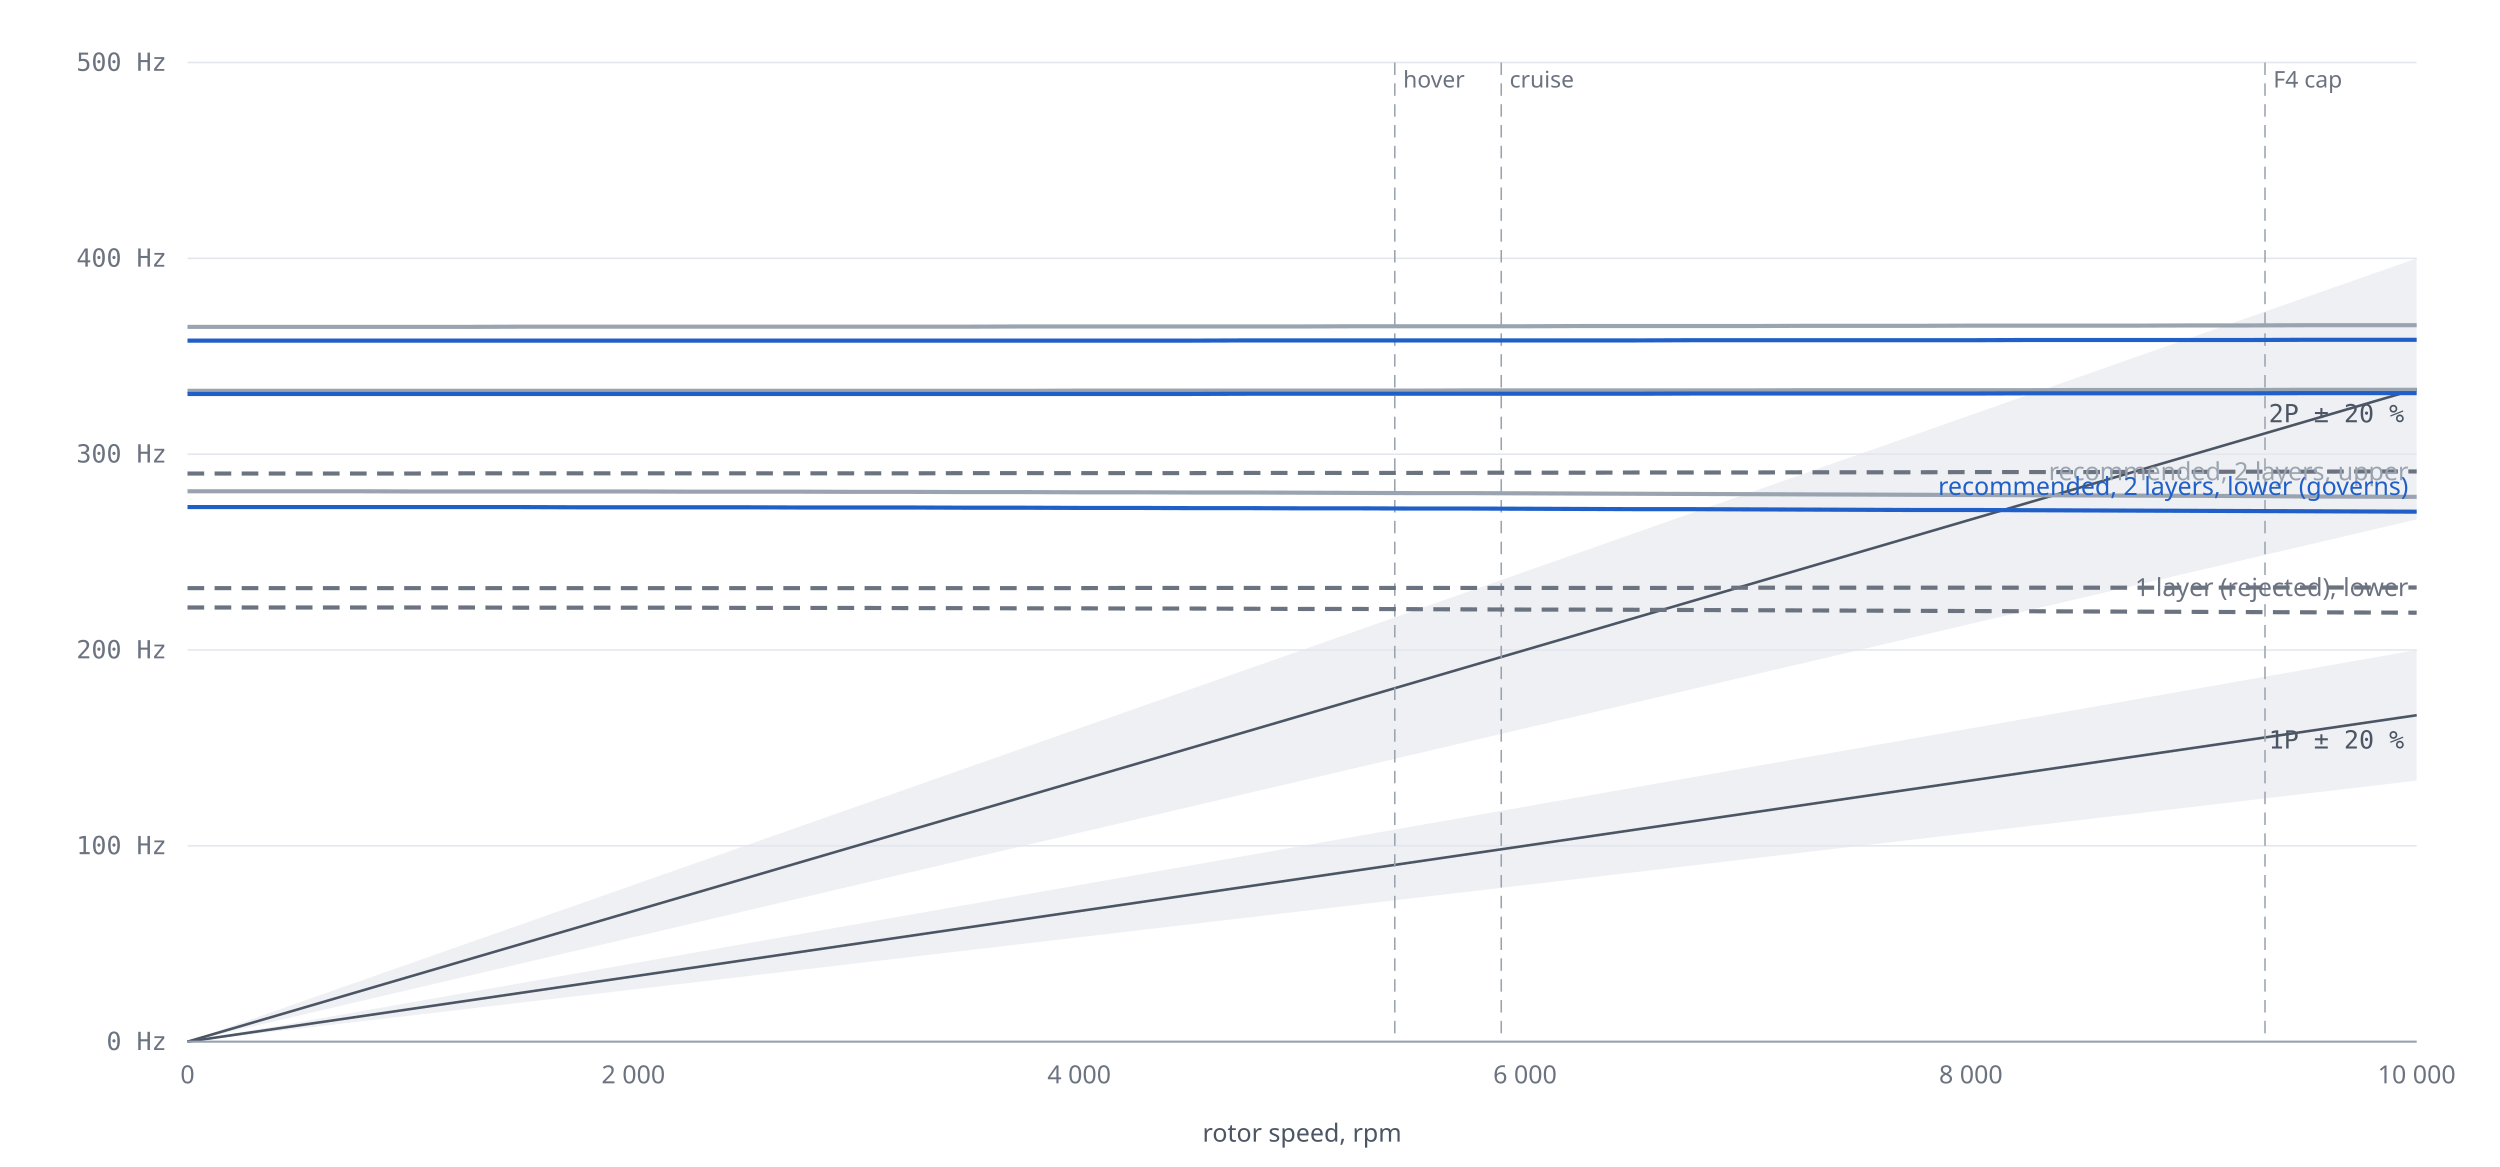
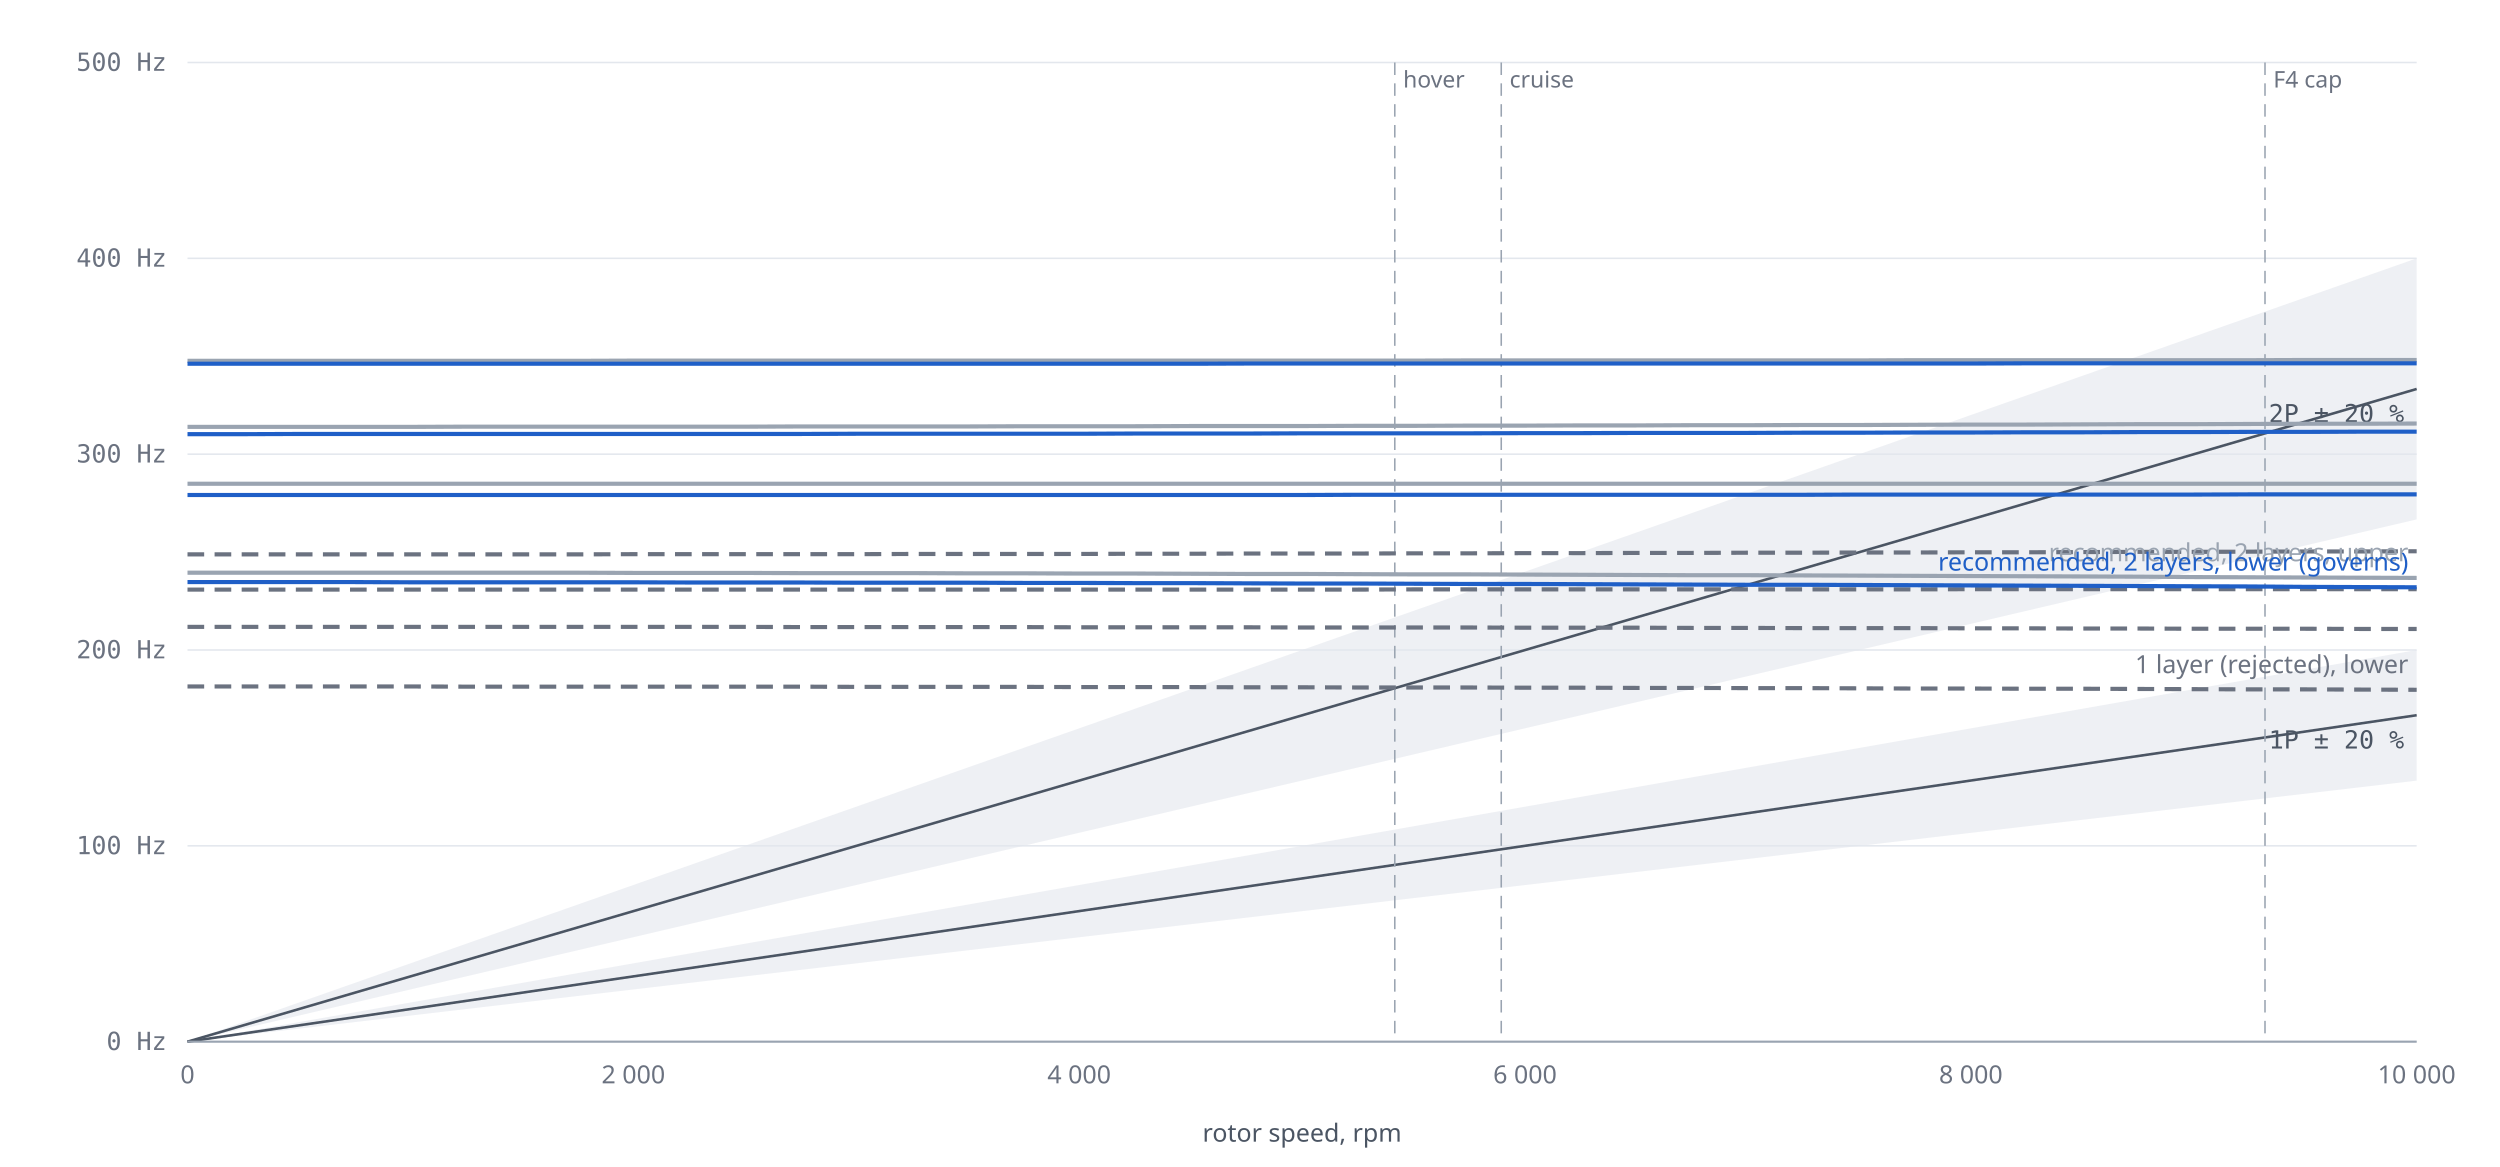
<svg xmlns="http://www.w3.org/2000/svg" viewBox="0 0 1200 560" font-family="IBM Plex Sans, system-ui, sans-serif">
  <polygon points="90.0,500.0 1160.0,312.0 1160.0,374.7 90.0,500.0" fill="#E2E6EC" fill-opacity="0.6" stroke="none" />
  <polygon points="90.0,500.0 1160.0,124.0 1160.0,249.3 90.0,500.0" fill="#E2E6EC" fill-opacity="0.6" stroke="none" />
  <line x1="90" y1="500.0" x2="1160" y2="500.0" stroke="#E3E7ED" stroke-width="0.75" />
  <text x="80" y="504.0" font-size="12" font-family="IBM Plex Mono, monospace" fill="#6B7280" text-anchor="end">0 Hz</text>
  <line x1="90" y1="406.0" x2="1160" y2="406.0" stroke="#E3E7ED" stroke-width="0.75" />
  <text x="80" y="410.0" font-size="12" font-family="IBM Plex Mono, monospace" fill="#6B7280" text-anchor="end">100 Hz</text>
  <line x1="90" y1="312.0" x2="1160" y2="312.0" stroke="#E3E7ED" stroke-width="0.75" />
  <text x="80" y="316.0" font-size="12" font-family="IBM Plex Mono, monospace" fill="#6B7280" text-anchor="end">200 Hz</text>
  <line x1="90" y1="218.0" x2="1160" y2="218.0" stroke="#E3E7ED" stroke-width="0.75" />
  <text x="80" y="222.0" font-size="12" font-family="IBM Plex Mono, monospace" fill="#6B7280" text-anchor="end">300 Hz</text>
  <line x1="90" y1="124.0" x2="1160" y2="124.0" stroke="#E3E7ED" stroke-width="0.75" />
  <text x="80" y="128.0" font-size="12" font-family="IBM Plex Mono, monospace" fill="#6B7280" text-anchor="end">400 Hz</text>
  <line x1="90" y1="30.0" x2="1160" y2="30.0" stroke="#E3E7ED" stroke-width="0.75" />
  <text x="80" y="34.0" font-size="12" font-family="IBM Plex Mono, monospace" fill="#6B7280" text-anchor="end">500 Hz</text>
  <text x="90.0" y="520" font-size="12" font-family="IBM Plex Mono  monospace" fill="#6B7280" text-anchor="middle">0</text>
  <text x="304.0" y="520" font-size="12" font-family="IBM Plex Mono  monospace" fill="#6B7280" text-anchor="middle">2 000</text>
  <text x="518.0" y="520" font-size="12" font-family="IBM Plex Mono  monospace" fill="#6B7280" text-anchor="middle">4 000</text>
  <text x="732.0" y="520" font-size="12" font-family="IBM Plex Mono  monospace" fill="#6B7280" text-anchor="middle">6 000</text>
  <text x="946.0" y="520" font-size="12" font-family="IBM Plex Mono  monospace" fill="#6B7280" text-anchor="middle">8 000</text>
  <text x="1160.0" y="520" font-size="12" font-family="IBM Plex Mono  monospace" fill="#6B7280" text-anchor="middle">10 000</text>
  <text x="625.0" y="548" font-size="12" fill="#4B5563" text-anchor="middle">rotor speed, rpm</text>
  <line x1="90.0" y1="500.0" x2="1160.0" y2="343.3" stroke="#4B5563" stroke-width="1.25" />
  <text x="1154.0" y="359.3" font-size="12" font-family="IBM Plex Mono, monospace" fill="#4B5563" text-anchor="end">1P ± 20 %</text>
  <line x1="90.0" y1="500.0" x2="1160.0" y2="186.7" stroke="#4B5563" stroke-width="1.25" />
  <text x="1154.0" y="202.7" font-size="12" font-family="IBM Plex Mono, monospace" fill="#4B5563" text-anchor="end">2P ± 20 %</text>
  <line x1="669.5" y1="30" x2="669.5" y2="500" stroke="#9AA4B1" stroke-width="0.75" stroke-dasharray="6 4" />
  <text x="673.5" y="42" font-size="11" fill="#6B7280">hover</text>
  <line x1="720.6" y1="30" x2="720.6" y2="500" stroke="#9AA4B1" stroke-width="0.75" stroke-dasharray="6 4" />
  <text x="724.6" y="42" font-size="11" fill="#6B7280">cruise</text>
  <line x1="1087.2" y1="30" x2="1087.2" y2="500" stroke="#9AA4B1" stroke-width="0.75" stroke-dasharray="6 4" />
  <text x="1091.2" y="42" font-size="11" fill="#6B7280">F4 cap</text>
-   <polyline points="90.0,291.6 116.8,291.6 143.5,291.6 170.2,291.6 197.0,291.6 223.8,291.6 250.5,291.7 277.2,291.7 304.0,291.7 330.8,291.7 357.5,291.8 384.2,291.8 411.0,291.8 437.8,291.9 464.5,291.9 491.2,292.0 518.0,292.0 544.8,292.1 571.5,292.1 598.2,292.2 625.0,292.3 651.8,292.3 678.5,292.4 705.2,292.5 732.0,292.6 758.8,292.6 785.5,292.7 812.2,292.8 839.0,292.9 865.8,293.0 892.5,293.1 919.2,293.2 946.0,293.3 972.8,293.4 999.5,293.5 1026.2,293.6 1053.0,293.7 1079.8,293.8 1106.5,293.9 1133.2,294.0 1160.0,294.1" fill="none" stroke="#6B7280" stroke-width="2" stroke-dasharray="8 5" />
-   <polyline points="90.0,282.3 116.8,282.3 143.5,282.3 170.2,282.3 197.0,282.3 223.8,282.3 250.5,282.3 277.2,282.3 304.0,282.3 330.8,282.3 357.5,282.3 384.2,282.3 411.0,282.3 437.8,282.3 464.5,282.3 491.2,282.3 518.0,282.3 544.8,282.2 571.5,282.2 598.2,282.2 625.0,282.2 651.8,282.2 678.5,282.2 705.2,282.2 732.0,282.2 758.8,282.2 785.5,282.2 812.2,282.2 839.0,282.1 865.8,282.1 892.5,282.1 919.2,282.1 946.0,282.1 972.8,282.1 999.5,282.1 1026.2,282.1 1053.0,282.1 1079.8,282.0 1106.5,282.0 1133.2,282.0 1160.0,282.0" fill="none" stroke="#6B7280" stroke-width="2" stroke-dasharray="8 5" />
-   <polyline points="90.0,227.3 116.8,227.3 143.5,227.3 170.2,227.3 197.0,227.3 223.8,227.2 250.5,227.2 277.2,227.2 304.0,227.2 330.8,227.2 357.5,227.2 384.2,227.2 411.0,227.2 437.8,227.2 464.5,227.1 491.2,227.1 518.0,227.1 544.8,227.1 571.5,227.1 598.2,227.0 625.0,227.0 651.8,227.0 678.5,227.0 705.2,226.9 732.0,226.9 758.8,226.9 785.5,226.8 812.2,226.8 839.0,226.8 865.8,226.7 892.5,226.7 919.2,226.7 946.0,226.6 972.8,226.6 999.5,226.6 1026.2,226.5 1053.0,226.5 1079.8,226.4 1106.5,226.4 1133.2,226.3 1160.0,226.3" fill="none" stroke="#6B7280" stroke-width="2" stroke-dasharray="8 5" />
-   <text x="1156" y="286.1" font-size="12" fill="#6B7280" text-anchor="end">1 layer (rejected), lower</text>
-   <polyline points="90.0,235.8 116.8,235.8 143.5,235.8 170.2,235.8 197.0,235.9 223.8,235.9 250.5,235.9 277.2,235.9 304.0,235.9 330.8,236.0 357.5,236.0 384.2,236.0 411.0,236.1 437.8,236.1 464.5,236.2 491.2,236.2 518.0,236.3 544.8,236.3 571.5,236.4 598.2,236.4 625.0,236.5 651.8,236.6 678.5,236.7 705.2,236.7 732.0,236.8 758.8,236.9 785.5,237.0 812.2,237.1 839.0,237.2 865.8,237.3 892.5,237.4 919.2,237.5 946.0,237.6 972.8,237.7 999.5,237.8 1026.2,237.9 1053.0,238.0 1079.8,238.1 1106.5,238.3 1133.2,238.4 1160.0,238.5" fill="none" stroke="#9AA4B1" stroke-width="2" />
-   <polyline points="90.0,187.6 116.8,187.6 143.5,187.6 170.2,187.6 197.0,187.6 223.8,187.6 250.5,187.6 277.2,187.6 304.0,187.6 330.8,187.6 357.5,187.6 384.2,187.6 411.0,187.6 437.8,187.6 464.5,187.6 491.2,187.6 518.0,187.5 544.8,187.5 571.5,187.5 598.2,187.5 625.0,187.5 651.8,187.5 678.5,187.5 705.2,187.4 732.0,187.4 758.8,187.4 785.5,187.4 812.2,187.4 839.0,187.4 865.8,187.3 892.5,187.3 919.2,187.3 946.0,187.3 972.8,187.3 999.5,187.2 1026.2,187.2 1053.0,187.2 1079.8,187.2 1106.5,187.1 1133.2,187.1 1160.0,187.1" fill="none" stroke="#9AA4B1" stroke-width="2" />
-   <polyline points="90.0,156.9 116.8,156.9 143.5,156.9 170.2,156.9 197.0,156.9 223.8,156.9 250.5,156.8 277.2,156.8 304.0,156.8 330.8,156.8 357.5,156.8 384.2,156.8 411.0,156.8 437.8,156.8 464.5,156.8 491.2,156.7 518.0,156.7 544.8,156.7 571.5,156.7 598.2,156.7 625.0,156.7 651.8,156.6 678.5,156.6 705.2,156.6 732.0,156.6 758.8,156.5 785.5,156.5 812.2,156.5 839.0,156.5 865.8,156.4 892.5,156.4 919.2,156.4 946.0,156.3 972.8,156.3 999.5,156.3 1026.2,156.3 1053.0,156.2 1079.8,156.2 1106.5,156.1 1133.2,156.1 1160.0,156.1" fill="none" stroke="#9AA4B1" stroke-width="2" />
-   <text x="1156" y="230.5" font-size="12" fill="#9AA4B1" text-anchor="end">recommended, 2 layers, upper</text>
-   <polyline points="90.0,243.4 116.8,243.4 143.5,243.4 170.2,243.4 197.0,243.4 223.8,243.4 250.5,243.4 277.2,243.5 304.0,243.5 330.8,243.5 357.5,243.5 384.2,243.6 411.0,243.6 437.8,243.6 464.5,243.7 491.2,243.7 518.0,243.8 544.8,243.8 571.5,243.9 598.2,243.9 625.0,244.0 651.8,244.0 678.5,244.1 705.2,244.1 732.0,244.2 758.8,244.3 785.5,244.4 812.2,244.4 839.0,244.5 865.8,244.6 892.5,244.7 919.2,244.8 946.0,244.8 972.8,244.9 999.5,245.0 1026.2,245.1 1053.0,245.2 1079.8,245.3 1106.5,245.4 1133.2,245.5 1160.0,245.6" fill="none" stroke="#1F5FC7" stroke-width="2" />
-   <polyline points="90.0,189.1 116.8,189.1 143.5,189.1 170.2,189.1 197.0,189.1 223.8,189.1 250.5,189.1 277.2,189.1 304.0,189.1 330.8,189.1 357.5,189.1 384.2,189.1 411.0,189.1 437.8,189.1 464.5,189.1 491.2,189.1 518.0,189.1 544.8,189.1 571.5,189.1 598.2,189.0 625.0,189.0 651.8,189.0 678.5,189.0 705.2,189.0 732.0,189.0 758.8,189.0 785.5,189.0 812.2,188.9 839.0,188.9 865.8,188.9 892.5,188.9 919.2,188.9 946.0,188.9 972.8,188.8 999.5,188.8 1026.2,188.8 1053.0,188.8 1079.8,188.8 1106.5,188.7 1133.2,188.7 1160.0,188.7" fill="none" stroke="#1F5FC7" stroke-width="2" />
-   <polyline points="90.0,163.5 116.8,163.5 143.5,163.5 170.2,163.5 197.0,163.5 223.8,163.5 250.5,163.5 277.2,163.5 304.0,163.5 330.8,163.5 357.5,163.5 384.2,163.5 411.0,163.5 437.8,163.5 464.5,163.5 491.2,163.5 518.0,163.5 544.8,163.5 571.5,163.5 598.2,163.4 625.0,163.4 651.8,163.4 678.5,163.4 705.2,163.4 732.0,163.4 758.8,163.4 785.5,163.4 812.2,163.3 839.0,163.3 865.8,163.3 892.5,163.3 919.2,163.3 946.0,163.3 972.8,163.2 999.5,163.2 1026.2,163.2 1053.0,163.2 1079.8,163.2 1106.5,163.1 1133.2,163.1 1160.0,163.1" fill="none" stroke="#1F5FC7" stroke-width="2" />
-   <text x="1156" y="237.6" font-size="12" fill="#1F5FC7" text-anchor="end">recommended, 2 layers, lower (governs)</text>
+   <polyline points="90.0,329.5 116.8,329.5 143.5,329.5 170.2,329.5 197.0,329.5 223.8,329.6 250.5,329.6 277.2,329.6 304.0,329.6 330.8,329.6 357.5,329.6 384.2,329.6 411.0,329.7 437.8,329.7 464.5,329.7 491.2,329.7 518.0,329.8 544.8,329.8 571.5,329.8 598.2,329.9 625.0,329.9 651.8,330.0 678.5,330.0 705.2,330.0 732.0,330.1 758.8,330.1 785.5,330.2 812.2,330.2 839.0,330.3 865.8,330.3 892.5,330.4 919.2,330.5 946.0,330.5 972.8,330.6 999.5,330.6 1026.2,330.7 1053.0,330.8 1079.8,330.9 1106.5,330.9 1133.2,331.0 1160.0,331.1" fill="none" stroke="#6B7280" stroke-width="2" stroke-dasharray="8 5" />
+   <polyline points="90.0,300.9 116.8,300.9 143.5,300.9 170.2,300.9 197.0,300.9 223.8,300.9 250.5,300.9 277.2,300.9 304.0,300.9 330.8,300.9 357.5,300.9 384.2,301.0 411.0,301.0 437.8,301.0 464.5,301.0 491.2,301.0 518.0,301.1 544.8,301.1 571.5,301.1 598.2,301.1 625.0,301.2 651.8,301.2 678.5,301.2 705.2,301.2 732.0,301.3 758.8,301.3 785.5,301.3 812.2,301.4 839.0,301.4 865.8,301.5 892.5,301.5 919.2,301.5 946.0,301.6 972.8,301.6 999.5,301.7 1026.2,301.7 1053.0,301.8 1079.8,301.8 1106.5,301.8 1133.2,301.9 1160.0,301.9" fill="none" stroke="#6B7280" stroke-width="2" stroke-dasharray="8 5" />
+   <polyline points="90.0,283.0 116.8,283.0 143.5,283.0 170.2,283.0 197.0,283.0 223.8,283.0 250.5,283.0 277.2,283.0 304.0,283.0 330.8,283.0 357.5,283.0 384.2,283.0 411.0,283.0 437.8,283.0 464.5,283.0 491.2,283.0 518.0,283.0 544.8,283.0 571.5,283.0 598.2,283.0 625.0,283.0 651.8,283.0 678.5,282.9 705.2,282.9 732.0,282.9 758.8,282.9 785.5,282.9 812.2,282.9 839.0,282.9 865.8,282.9 892.5,282.9 919.2,282.9 946.0,282.8 972.8,282.8 999.5,282.8 1026.2,282.8 1053.0,282.8 1079.8,282.8 1106.5,282.8 1133.2,282.8 1160.0,282.8" fill="none" stroke="#6B7280" stroke-width="2" stroke-dasharray="8 5" />
+   <polyline points="90.0,266.1 116.8,266.1 143.5,266.1 170.2,266.1 197.0,266.1 223.8,266.1 250.5,266.1 277.2,266.1 304.0,266.0 330.8,266.0 357.5,266.0 384.2,266.0 411.0,266.0 437.8,265.9 464.5,265.9 491.2,265.9 518.0,265.9 544.8,265.8 571.5,265.8 598.2,265.7 625.0,265.7 651.8,265.7 678.5,265.6 705.2,265.6 732.0,265.5 758.8,265.5 785.5,265.4 812.2,265.4 839.0,265.3 865.8,265.3 892.5,265.2 919.2,265.2 946.0,265.1 972.8,265.1 999.5,265.0 1026.2,264.9 1053.0,264.9 1079.8,264.8 1106.5,264.7 1133.2,264.7 1160.0,264.6" fill="none" stroke="#6B7280" stroke-width="2" stroke-dasharray="8 5" />
+   <text x="1156" y="323.1" font-size="12" fill="#6B7280" text-anchor="end">1 layer (rejected), lower</text>
+   <polyline points="90.0,274.9 116.8,274.9 143.5,274.9 170.2,274.9 197.0,274.9 223.8,274.9 250.5,274.9 277.2,274.9 304.0,275.0 330.8,275.0 357.5,275.0 384.2,275.1 411.0,275.1 437.8,275.1 464.5,275.2 491.2,275.2 518.0,275.3 544.8,275.3 571.5,275.4 598.2,275.5 625.0,275.5 651.8,275.6 678.5,275.7 705.2,275.7 732.0,275.8 758.8,275.9 785.5,276.0 812.2,276.1 839.0,276.1 865.8,276.2 892.5,276.3 919.2,276.4 946.0,276.5 972.8,276.6 999.5,276.7 1026.2,276.8 1053.0,277.0 1079.8,277.1 1106.5,277.2 1133.2,277.3 1160.0,277.4" fill="none" stroke="#9AA4B1" stroke-width="2" />
+   <polyline points="90.0,232.2 116.8,232.2 143.5,232.2 170.2,232.2 197.0,232.2 223.8,232.2 250.5,232.2 277.2,232.2 304.0,232.2 330.8,232.2 357.5,232.2 384.2,232.2 411.0,232.2 437.8,232.2 464.5,232.2 491.2,232.2 518.0,232.2 544.8,232.2 571.5,232.2 598.2,232.2 625.0,232.2 651.8,232.2 678.5,232.2 705.2,232.2 732.0,232.2 758.8,232.2 785.5,232.2 812.2,232.2 839.0,232.2 865.8,232.2 892.5,232.2 919.2,232.2 946.0,232.2 972.8,232.2 999.5,232.2 1026.2,232.2 1053.0,232.2 1079.8,232.2 1106.5,232.2 1133.2,232.2 1160.0,232.2" fill="none" stroke="#9AA4B1" stroke-width="2" />
+   <polyline points="90.0,204.9 116.8,204.9 143.5,204.9 170.2,204.9 197.0,204.9 223.8,204.8 250.5,204.8 277.2,204.8 304.0,204.8 330.8,204.8 357.5,204.8 384.2,204.7 411.0,204.7 437.8,204.7 464.5,204.7 491.2,204.6 518.0,204.6 544.8,204.6 571.5,204.5 598.2,204.5 625.0,204.5 651.8,204.4 678.5,204.4 705.2,204.3 732.0,204.3 758.8,204.2 785.5,204.2 812.2,204.1 839.0,204.1 865.8,204.0 892.5,204.0 919.2,203.9 946.0,203.8 972.8,203.8 999.5,203.7 1026.2,203.6 1053.0,203.6 1079.8,203.5 1106.5,203.4 1133.2,203.4 1160.0,203.3" fill="none" stroke="#9AA4B1" stroke-width="2" />
+   <polyline points="90.0,173.2 116.8,173.2 143.5,173.2 170.2,173.2 197.0,173.2 223.8,173.2 250.5,173.2 277.2,173.2 304.0,173.1 330.8,173.1 357.5,173.1 384.2,173.1 411.0,173.1 437.8,173.1 464.5,173.1 491.2,173.1 518.0,173.1 544.8,173.1 571.5,173.1 598.2,173.1 625.0,173.1 651.8,173.1 678.5,173.1 705.2,173.0 732.0,173.0 758.8,173.0 785.5,173.0 812.2,173.0 839.0,173.0 865.8,173.0 892.5,173.0 919.2,172.9 946.0,172.9 972.8,172.9 999.5,172.9 1026.2,172.9 1053.0,172.9 1079.8,172.9 1106.5,172.8 1133.2,172.8 1160.0,172.8" fill="none" stroke="#9AA4B1" stroke-width="2" />
+   <text x="1156" y="269.4" font-size="12" fill="#9AA4B1" text-anchor="end">recommended, 2 layers, upper</text>
+   <polyline points="90.0,279.4 116.8,279.4 143.5,279.4 170.2,279.4 197.0,279.5 223.8,279.5 250.5,279.5 277.2,279.5 304.0,279.5 330.8,279.6 357.5,279.6 384.2,279.6 411.0,279.7 437.8,279.7 464.5,279.7 491.2,279.8 518.0,279.8 544.8,279.9 571.5,279.9 598.2,280.0 625.0,280.1 651.8,280.1 678.5,280.2 705.2,280.3 732.0,280.3 758.8,280.4 785.5,280.5 812.2,280.6 839.0,280.7 865.8,280.7 892.5,280.8 919.2,280.9 946.0,281.0 972.8,281.1 999.5,281.2 1026.2,281.3 1053.0,281.4 1079.8,281.5 1106.5,281.7 1133.2,281.8 1160.0,281.9" fill="none" stroke="#1F5FC7" stroke-width="2" />
+   <polyline points="90.0,237.6 116.8,237.6 143.5,237.6 170.2,237.6 197.0,237.6 223.8,237.6 250.5,237.6 277.2,237.6 304.0,237.6 330.8,237.6 357.5,237.6 384.2,237.6 411.0,237.6 437.8,237.6 464.5,237.6 491.2,237.6 518.0,237.6 544.8,237.6 571.5,237.6 598.2,237.6 625.0,237.6 651.8,237.5 678.5,237.5 705.2,237.5 732.0,237.5 758.8,237.5 785.5,237.5 812.2,237.5 839.0,237.5 865.8,237.5 892.5,237.4 919.2,237.4 946.0,237.4 972.8,237.4 999.5,237.4 1026.2,237.4 1053.0,237.4 1079.8,237.3 1106.5,237.3 1133.2,237.3 1160.0,237.3" fill="none" stroke="#1F5FC7" stroke-width="2" />
+   <polyline points="90.0,208.4 116.8,208.4 143.5,208.3 170.2,208.3 197.0,208.3 223.8,208.3 250.5,208.3 277.2,208.3 304.0,208.3 330.8,208.3 357.5,208.3 384.2,208.3 411.0,208.2 437.8,208.2 464.5,208.2 491.2,208.2 518.0,208.2 544.8,208.1 571.5,208.1 598.2,208.1 625.0,208.0 651.8,208.0 678.5,208.0 705.2,208.0 732.0,207.9 758.8,207.9 785.5,207.8 812.2,207.8 839.0,207.8 865.8,207.7 892.5,207.7 919.2,207.6 946.0,207.6 972.8,207.5 999.5,207.5 1026.2,207.4 1053.0,207.4 1079.8,207.3 1106.5,207.3 1133.2,207.2 1160.0,207.2" fill="none" stroke="#1F5FC7" stroke-width="2" />
+   <polyline points="90.0,174.6 116.8,174.6 143.5,174.6 170.2,174.6 197.0,174.6 223.8,174.6 250.5,174.6 277.2,174.6 304.0,174.6 330.8,174.6 357.5,174.6 384.2,174.6 411.0,174.6 437.8,174.6 464.5,174.6 491.2,174.6 518.0,174.6 544.8,174.6 571.5,174.6 598.2,174.5 625.0,174.5 651.8,174.5 678.5,174.5 705.2,174.5 732.0,174.5 758.8,174.5 785.5,174.5 812.2,174.5 839.0,174.5 865.8,174.5 892.5,174.5 919.2,174.5 946.0,174.5 972.8,174.4 999.5,174.4 1026.2,174.4 1053.0,174.4 1079.8,174.4 1106.5,174.4 1133.2,174.4 1160.0,174.4" fill="none" stroke="#1F5FC7" stroke-width="2" />
+   <text x="1156" y="273.9" font-size="12" fill="#1F5FC7" text-anchor="end">recommended, 2 layers, lower (governs)</text>
  <line x1="90" y1="500" x2="1160" y2="500" stroke="#9AA4B1" stroke-width="1" />
</svg>
